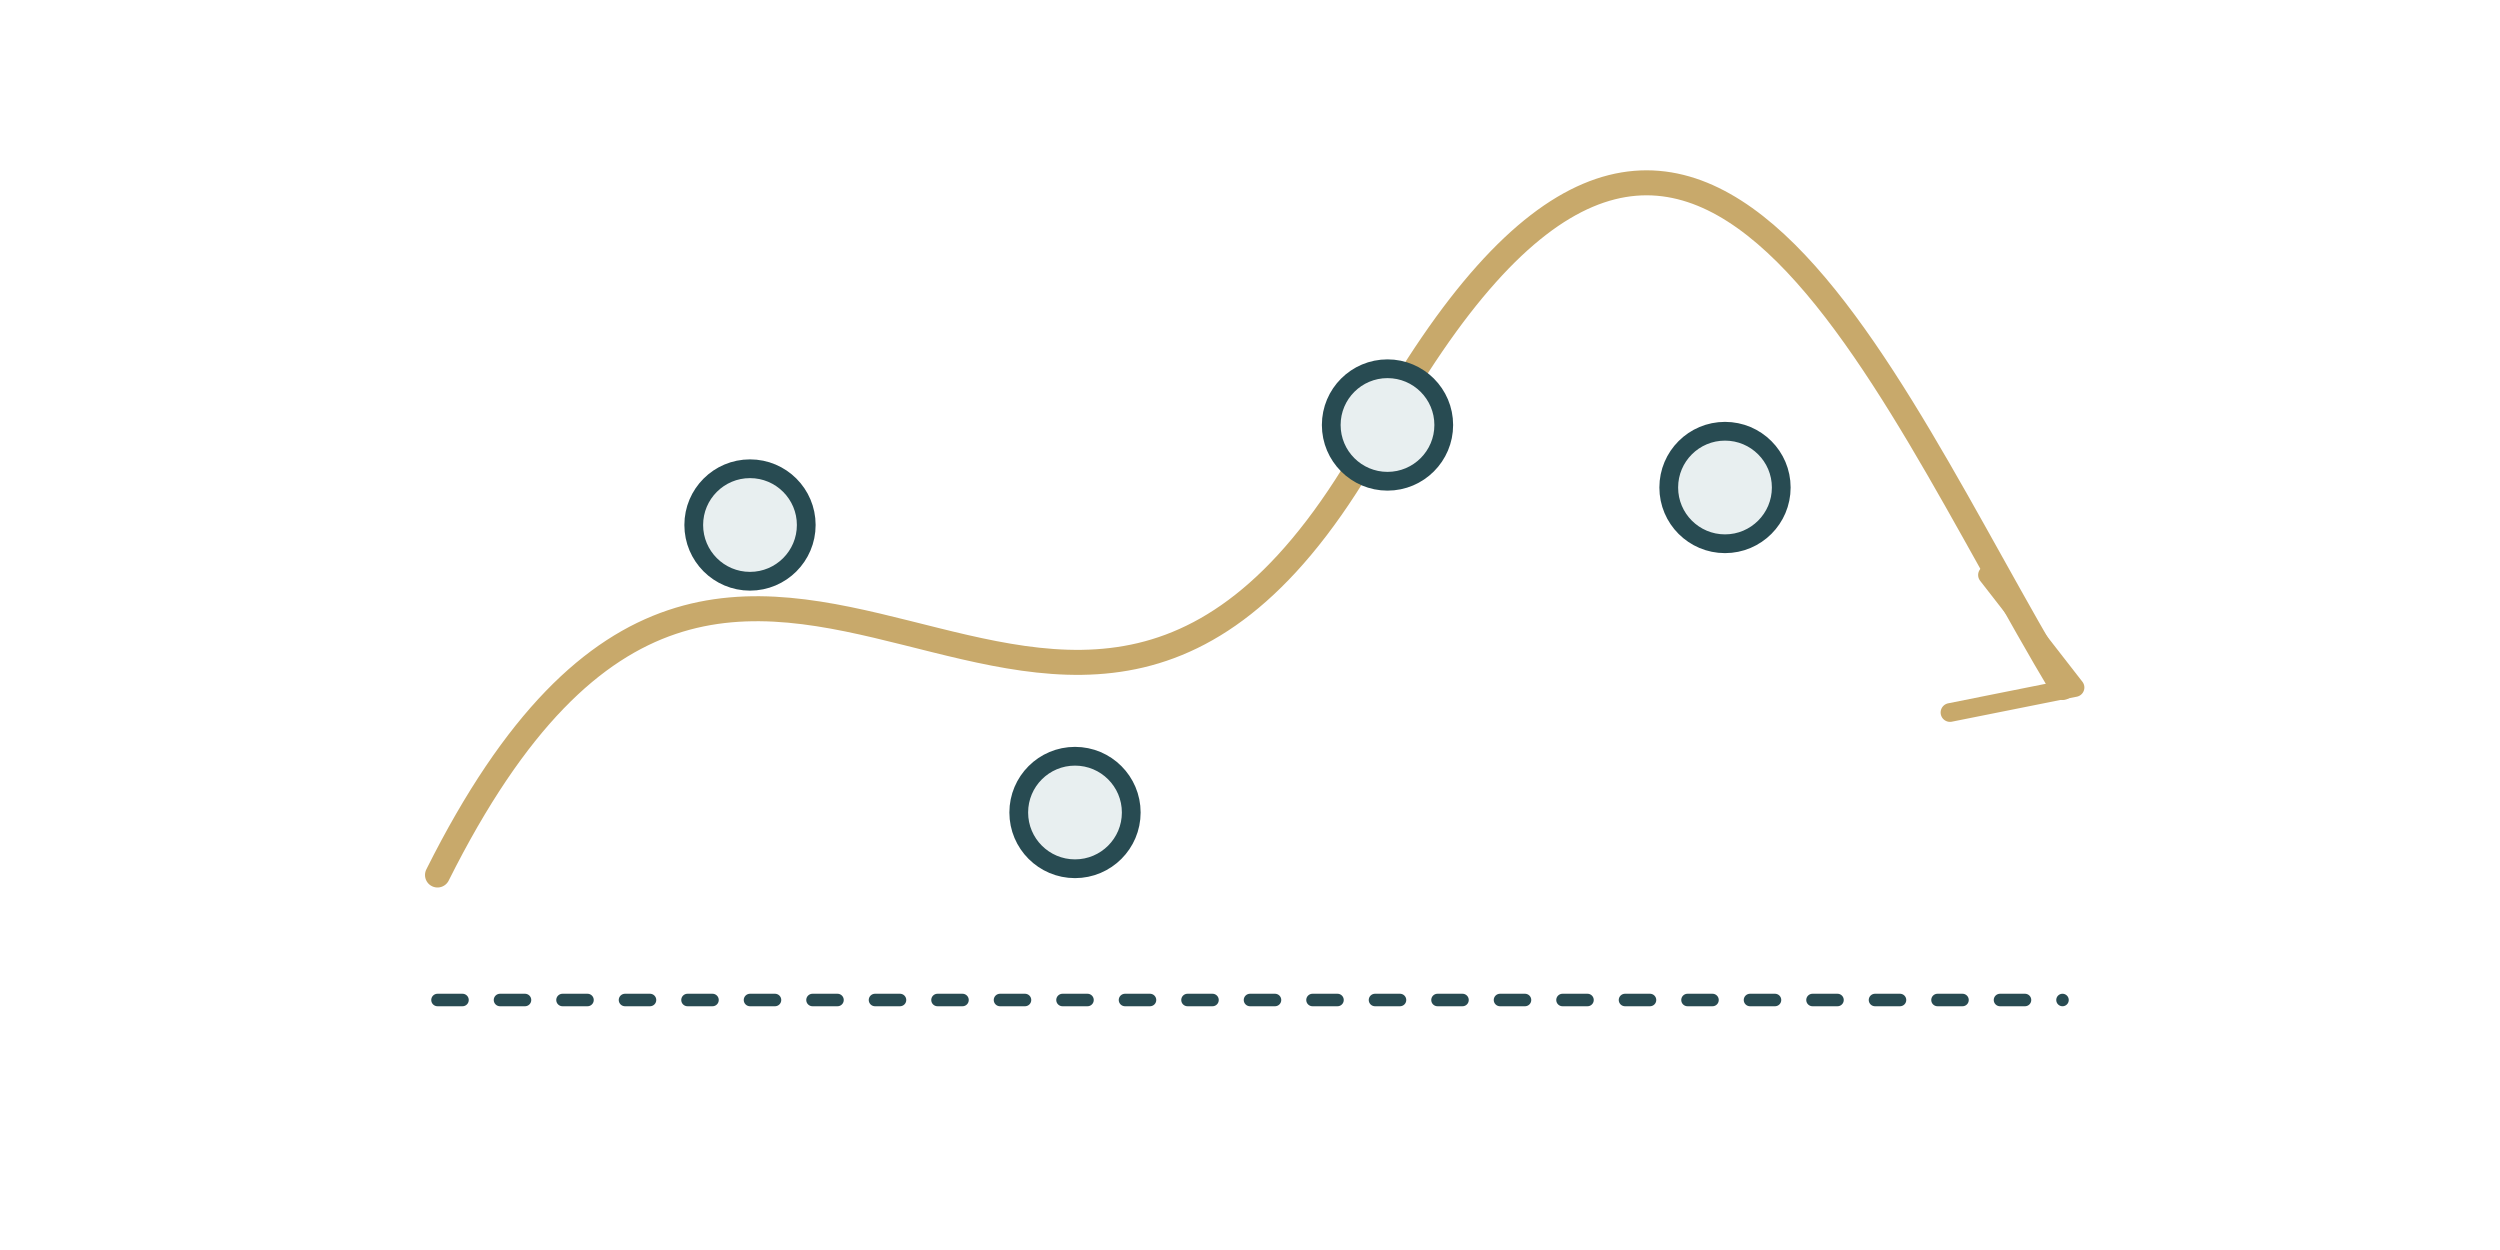
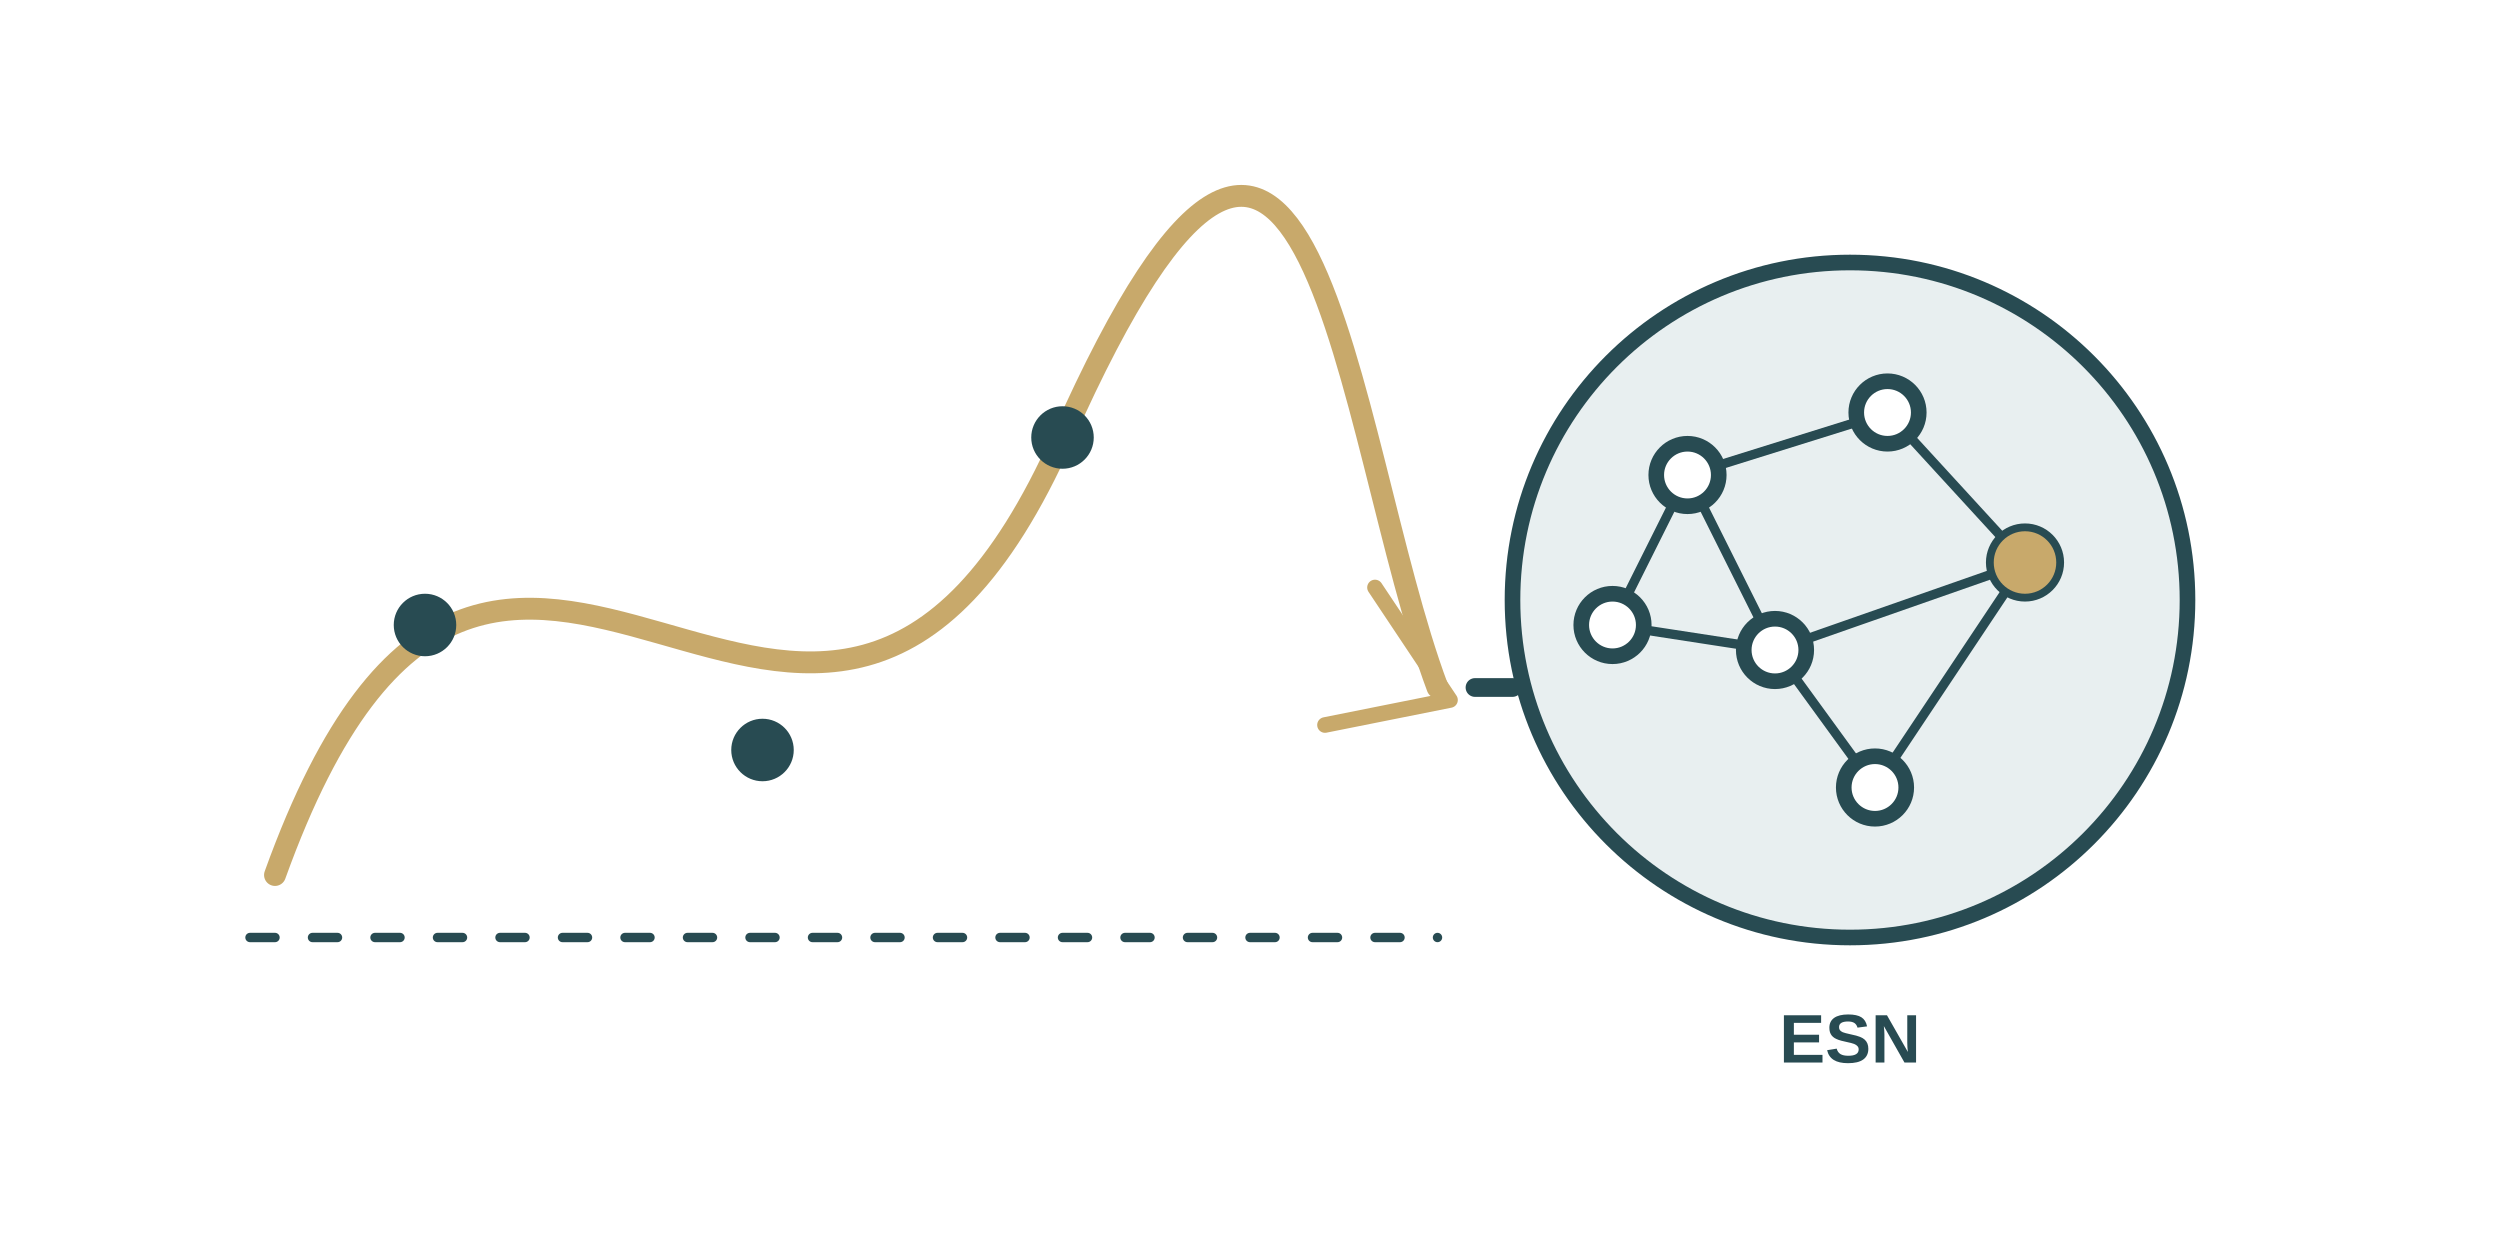
- <svg xmlns="http://www.w3.org/2000/svg" viewBox="0 0 400 200" role="img" aria-label="Motion trajectory with reservoir nodes">
+ <svg xmlns="http://www.w3.org/2000/svg" viewBox="0 0 400 200" font-family="Manrope, Arial, sans-serif" role="img" aria-label="Motion trajectory learned by a reservoir network">
  <rect width="400" height="200" fill="#ffffff" />
-   <g fill="none" stroke="#284b52" stroke-width="3" stroke-linecap="round" stroke-linejoin="round">
-     <path d="M70 140 C120 40 170 160 220 70 S300 60 330 110" stroke="#c8a96b" stroke-width="4" />
-     <path d="M318 92 L332 110 L312 114" stroke="#c8a96b" />
-     <circle cx="120" cy="84" r="9" fill="#e8eff0" />
-     <circle cx="172" cy="130" r="9" fill="#e8eff0" />
-     <circle cx="222" cy="68" r="9" fill="#e8eff0" />
-     <circle cx="276" cy="78" r="9" fill="#e8eff0" />
-     <path d="M70 160 H330" stroke-width="2" stroke-dasharray="4 6" />
+   <g fill="none" stroke="#284b52" stroke-width="2.5" stroke-linecap="round" stroke-linejoin="round">
+     <path d="M40 150 H230" stroke-dasharray="4 6" stroke-width="1.5" />
+     <path d="M44 140 C80 40 130 160 170 70 S215 70 230 110" stroke="#c8a96b" stroke-width="3.5" />
+     <path d="M220 94 L232 112 L212 116" stroke="#c8a96b" />
+     <circle cx="68" cy="100" r="5" fill="#284b52" stroke="none" />
+     <circle cx="122" cy="120" r="5" fill="#284b52" stroke="none" />
+     <circle cx="170" cy="70" r="5" fill="#284b52" stroke="none" />
+     <circle cx="296" cy="96" r="54" fill="#e8eff0" />
+     <path d="M270 76 L302 66 M270 76 L284 104 M302 66 L324 90 M284 104 L324 90 M284 104 L300 126 M324 90 L300 126 M270 76 L258 100 M258 100 L284 104 M302 66 L324 90" stroke-width="1.5" />
+     <circle cx="270" cy="76" r="5" fill="#ffffff" />
+     <circle cx="302" cy="66" r="5" fill="#ffffff" />
+     <circle cx="284" cy="104" r="5" fill="#ffffff" />
+     <circle cx="324" cy="90" r="5" fill="#ffffff" />
+     <circle cx="300" cy="126" r="5" fill="#ffffff" />
+     <circle cx="258" cy="100" r="5" fill="#ffffff" />
+     <circle cx="324" cy="90" r="5" fill="#c8a96b" stroke="none" />
+     <path d="M236 110 H242" stroke-width="3" />
+     <text x="296" y="170" font-size="11" font-weight="700" fill="#284b52" stroke="none" text-anchor="middle">ESN</text>
  </g>
</svg>
